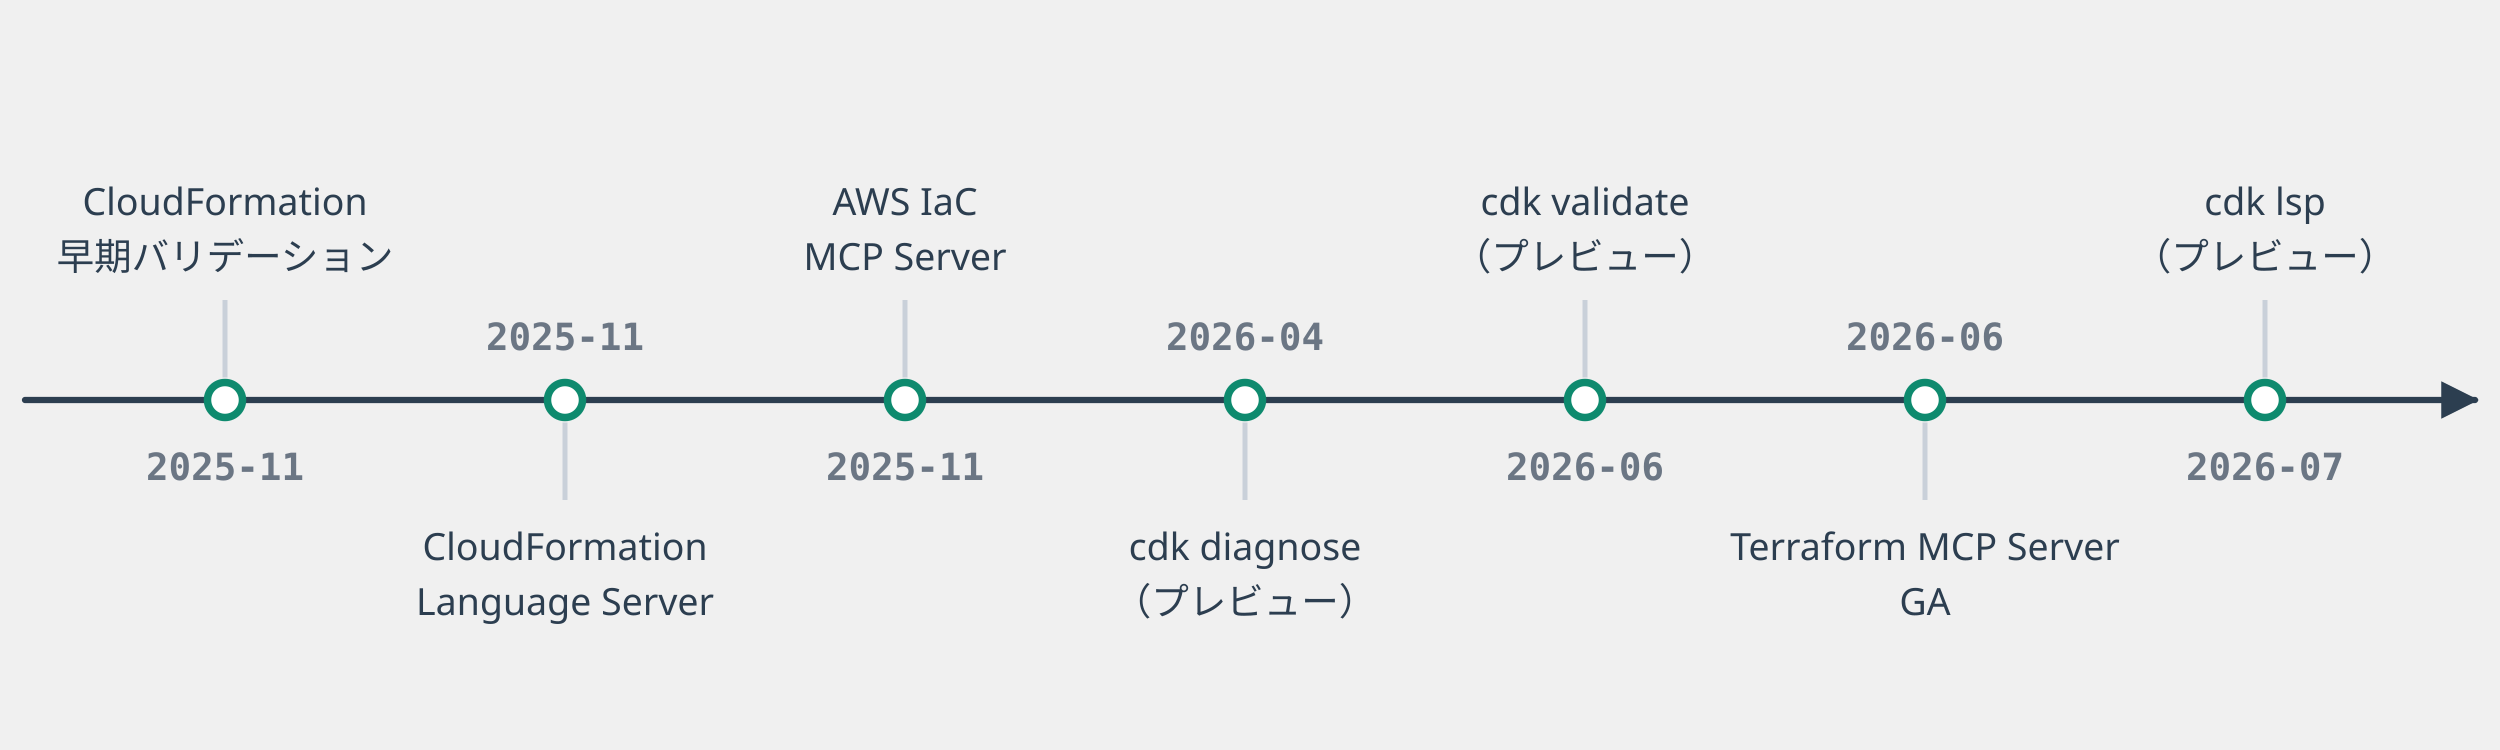
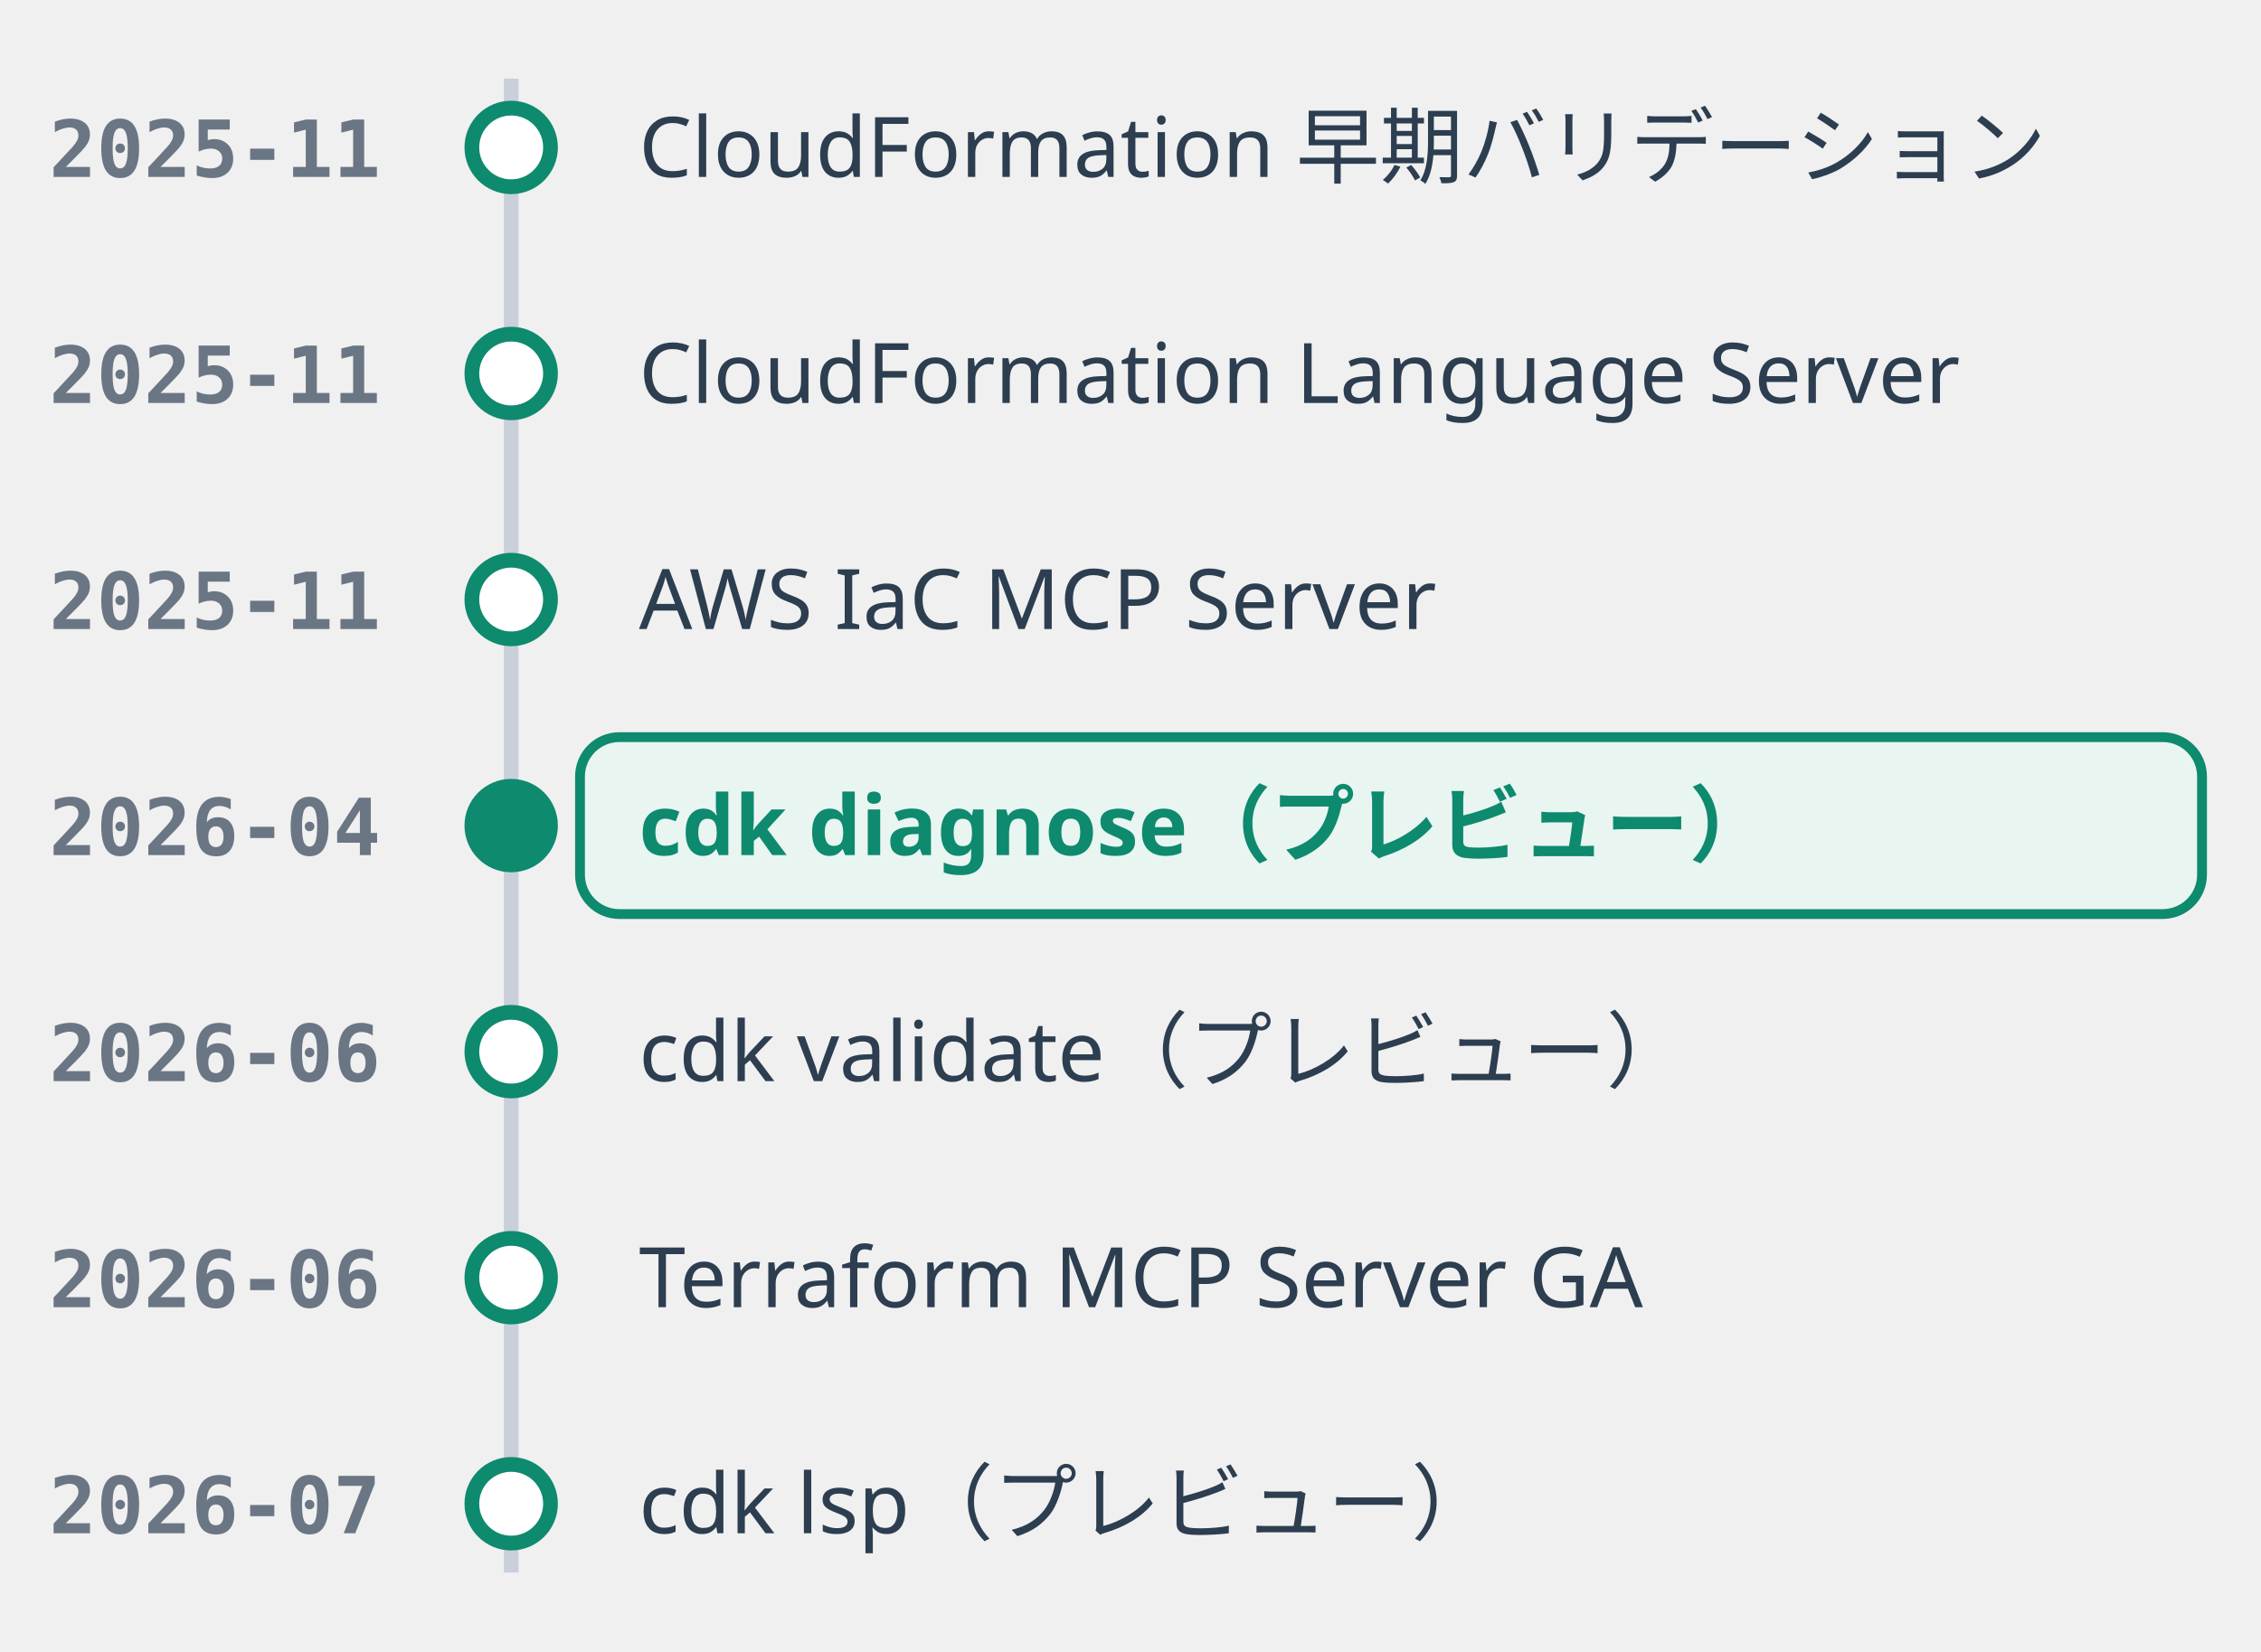
- <svg xmlns="http://www.w3.org/2000/svg" viewBox="0 0 1000 300" width="100%" role="img" aria-label="AIがIaCのツールを使いやすくなるアップデート">
+ <svg xmlns="http://www.w3.org/2000/svg" viewBox="0 0 460 336" width="100%" role="img" aria-label="IaCのツールのアップデートを古い順に並べた年表。cdk diagnose（プレビュー）を強調している">
  <defs>
    <marker id="a-i" viewBox="0 0 10 10" refX="9" refY="5" markerWidth="6" markerHeight="6" orient="auto-start-reverse">
      <path d="M0,0 L10,5 L0,10 z" fill="#2c3e50" />
    </marker>
    <marker id="a-g" viewBox="0 0 10 10" refX="9" refY="5" markerWidth="6" markerHeight="6" orient="auto-start-reverse">
      <path d="M0,0 L10,5 L0,10 z" fill="#0E8A6E" />
    </marker>
    <marker id="a-r" viewBox="0 0 10 10" refX="9" refY="5" markerWidth="6" markerHeight="6" orient="auto-start-reverse">
      <path d="M0,0 L10,5 L0,10 z" fill="#DD344C" />
    </marker>
    <marker id="a-x" viewBox="0 0 10 10" refX="9" refY="5" markerWidth="6" markerHeight="6" orient="auto-start-reverse">
      <path d="M0,0 L10,5 L0,10 z" fill="#8a94a3" />
    </marker>
  </defs>
-   <path d="M10,160 L990,160" fill="none" stroke="#2c3e50" stroke-width="2.5" stroke-linejoin="round" stroke-linecap="round" marker-end="url(#a-i)" />
-   <circle cx="90" cy="160" r="7" fill="#ffffff" stroke="#0E8A6E" stroke-width="3" />
-   <text x="90" y="192" font-family="'Fira Code', monospace" font-size="15" font-weight="bold" fill="#6b7684" text-anchor="middle">2025-11</text>
-   <line x1="90" y1="151" x2="90" y2="120" stroke="#c9d0d9" stroke-width="2" />
-   <text x="90" y="108" font-family="'Noto Sans JP', 'Hiragino Sans', sans-serif" font-size="15" font-weight="normal" fill="#2c3e50" text-anchor="middle">早期バリデーション</text>
-   <text x="90" y="86" font-family="'Noto Sans JP', 'Hiragino Sans', sans-serif" font-size="15" font-weight="normal" fill="#2c3e50" text-anchor="middle">CloudFormation</text>
-   <circle cx="226" cy="160" r="7" fill="#ffffff" stroke="#0E8A6E" stroke-width="3" />
-   <text x="226" y="140" font-family="'Fira Code', monospace" font-size="15" font-weight="bold" fill="#6b7684" text-anchor="middle">2025-11</text>
-   <line x1="226" y1="169" x2="226" y2="200" stroke="#c9d0d9" stroke-width="2" />
-   <text x="226" y="224" font-family="'Noto Sans JP', 'Hiragino Sans', sans-serif" font-size="15" font-weight="normal" fill="#2c3e50" text-anchor="middle">CloudFormation</text>
-   <text x="226" y="246" font-family="'Noto Sans JP', 'Hiragino Sans', sans-serif" font-size="15" font-weight="normal" fill="#2c3e50" text-anchor="middle">Language Server</text>
-   <circle cx="362" cy="160" r="7" fill="#ffffff" stroke="#0E8A6E" stroke-width="3" />
-   <text x="362" y="192" font-family="'Fira Code', monospace" font-size="15" font-weight="bold" fill="#6b7684" text-anchor="middle">2025-11</text>
-   <line x1="362" y1="151" x2="362" y2="120" stroke="#c9d0d9" stroke-width="2" />
-   <text x="362" y="108" font-family="'Noto Sans JP', 'Hiragino Sans', sans-serif" font-size="15" font-weight="normal" fill="#2c3e50" text-anchor="middle">MCP Server</text>
-   <text x="362" y="86" font-family="'Noto Sans JP', 'Hiragino Sans', sans-serif" font-size="15" font-weight="normal" fill="#2c3e50" text-anchor="middle">AWS IaC</text>
-   <circle cx="498" cy="160" r="7" fill="#ffffff" stroke="#0E8A6E" stroke-width="3" />
-   <text x="498" y="140" font-family="'Fira Code', monospace" font-size="15" font-weight="bold" fill="#6b7684" text-anchor="middle">2026-04</text>
-   <line x1="498" y1="169" x2="498" y2="200" stroke="#c9d0d9" stroke-width="2" />
-   <text x="498" y="224" font-family="'Noto Sans JP', 'Hiragino Sans', sans-serif" font-size="15" font-weight="normal" fill="#2c3e50" text-anchor="middle">cdk diagnose</text>
-   <text x="498" y="246" font-family="'Noto Sans JP', 'Hiragino Sans', sans-serif" font-size="15" font-weight="normal" fill="#2c3e50" text-anchor="middle">（プレビュー）</text>
-   <circle cx="634" cy="160" r="7" fill="#ffffff" stroke="#0E8A6E" stroke-width="3" />
-   <text x="634" y="192" font-family="'Fira Code', monospace" font-size="15" font-weight="bold" fill="#6b7684" text-anchor="middle">2026-06</text>
-   <line x1="634" y1="151" x2="634" y2="120" stroke="#c9d0d9" stroke-width="2" />
-   <text x="634" y="108" font-family="'Noto Sans JP', 'Hiragino Sans', sans-serif" font-size="15" font-weight="normal" fill="#2c3e50" text-anchor="middle">（プレビュー）</text>
-   <text x="634" y="86" font-family="'Noto Sans JP', 'Hiragino Sans', sans-serif" font-size="15" font-weight="normal" fill="#2c3e50" text-anchor="middle">cdk validate</text>
-   <circle cx="770" cy="160" r="7" fill="#ffffff" stroke="#0E8A6E" stroke-width="3" />
-   <text x="770" y="140" font-family="'Fira Code', monospace" font-size="15" font-weight="bold" fill="#6b7684" text-anchor="middle">2026-06</text>
-   <line x1="770" y1="169" x2="770" y2="200" stroke="#c9d0d9" stroke-width="2" />
-   <text x="770" y="224" font-family="'Noto Sans JP', 'Hiragino Sans', sans-serif" font-size="15" font-weight="normal" fill="#2c3e50" text-anchor="middle">Terraform MCP Server</text>
-   <text x="770" y="246" font-family="'Noto Sans JP', 'Hiragino Sans', sans-serif" font-size="15" font-weight="normal" fill="#2c3e50" text-anchor="middle">GA</text>
-   <circle cx="906" cy="160" r="7" fill="#ffffff" stroke="#0E8A6E" stroke-width="3" />
-   <text x="906" y="192" font-family="'Fira Code', monospace" font-size="15" font-weight="bold" fill="#6b7684" text-anchor="middle">2026-07</text>
-   <line x1="906" y1="151" x2="906" y2="120" stroke="#c9d0d9" stroke-width="2" />
-   <text x="906" y="108" font-family="'Noto Sans JP', 'Hiragino Sans', sans-serif" font-size="15" font-weight="normal" fill="#2c3e50" text-anchor="middle">（プレビュー）</text>
-   <text x="906" y="86" font-family="'Noto Sans JP', 'Hiragino Sans', sans-serif" font-size="15" font-weight="normal" fill="#2c3e50" text-anchor="middle">cdk lsp</text>
+   <line x1="104" y1="16" x2="104" y2="320" stroke="#c9d0d9" stroke-width="3" />
+   <text x="10" y="36" font-family="'Fira Code', monospace" font-size="16" font-weight="bold" fill="#6b7684" text-anchor="start">2025-11</text>
+   <circle cx="104" cy="30" r="8" fill="#ffffff" stroke="#0E8A6E" stroke-width="3" />
+   <text x="130" y="36" font-family="'Noto Sans JP', 'Hiragino Sans', sans-serif" font-size="17" font-weight="normal" fill="#2c3e50" text-anchor="start">CloudFormation 早期バリデーション</text>
+   <text x="10" y="82" font-family="'Fira Code', monospace" font-size="16" font-weight="bold" fill="#6b7684" text-anchor="start">2025-11</text>
+   <circle cx="104" cy="76" r="8" fill="#ffffff" stroke="#0E8A6E" stroke-width="3" />
+   <text x="130" y="82" font-family="'Noto Sans JP', 'Hiragino Sans', sans-serif" font-size="17" font-weight="normal" fill="#2c3e50" text-anchor="start">CloudFormation Language Server</text>
+   <text x="10" y="128" font-family="'Fira Code', monospace" font-size="16" font-weight="bold" fill="#6b7684" text-anchor="start">2025-11</text>
+   <circle cx="104" cy="122" r="8" fill="#ffffff" stroke="#0E8A6E" stroke-width="3" />
+   <text x="130" y="128" font-family="'Noto Sans JP', 'Hiragino Sans', sans-serif" font-size="17" font-weight="normal" fill="#2c3e50" text-anchor="start">AWS IaC MCP Server</text>
+   <rect x="118" y="150" width="330" height="36" rx="8" fill="#e9f5f1" stroke="#0E8A6E" stroke-width="2" />
+   <text x="10" y="174" font-family="'Fira Code', monospace" font-size="16" font-weight="bold" fill="#6b7684" text-anchor="start">2026-04</text>
+   <circle cx="104" cy="168" r="8" fill="#0E8A6E" stroke="#0E8A6E" stroke-width="3" />
+   <text x="130" y="174" font-family="'Noto Sans JP', 'Hiragino Sans', sans-serif" font-size="17" font-weight="bold" fill="#0E8A6E" text-anchor="start">cdk diagnose（プレビュー）</text>
+   <text x="10" y="220" font-family="'Fira Code', monospace" font-size="16" font-weight="bold" fill="#6b7684" text-anchor="start">2026-06</text>
+   <circle cx="104" cy="214" r="8" fill="#ffffff" stroke="#0E8A6E" stroke-width="3" />
+   <text x="130" y="220" font-family="'Noto Sans JP', 'Hiragino Sans', sans-serif" font-size="17" font-weight="normal" fill="#2c3e50" text-anchor="start">cdk validate（プレビュー）</text>
+   <text x="10" y="266" font-family="'Fira Code', monospace" font-size="16" font-weight="bold" fill="#6b7684" text-anchor="start">2026-06</text>
+   <circle cx="104" cy="260" r="8" fill="#ffffff" stroke="#0E8A6E" stroke-width="3" />
+   <text x="130" y="266" font-family="'Noto Sans JP', 'Hiragino Sans', sans-serif" font-size="17" font-weight="normal" fill="#2c3e50" text-anchor="start">Terraform MCP Server GA</text>
+   <text x="10" y="312" font-family="'Fira Code', monospace" font-size="16" font-weight="bold" fill="#6b7684" text-anchor="start">2026-07</text>
+   <circle cx="104" cy="306" r="8" fill="#ffffff" stroke="#0E8A6E" stroke-width="3" />
+   <text x="130" y="312" font-family="'Noto Sans JP', 'Hiragino Sans', sans-serif" font-size="17" font-weight="normal" fill="#2c3e50" text-anchor="start">cdk lsp（プレビュー）</text>
</svg>
